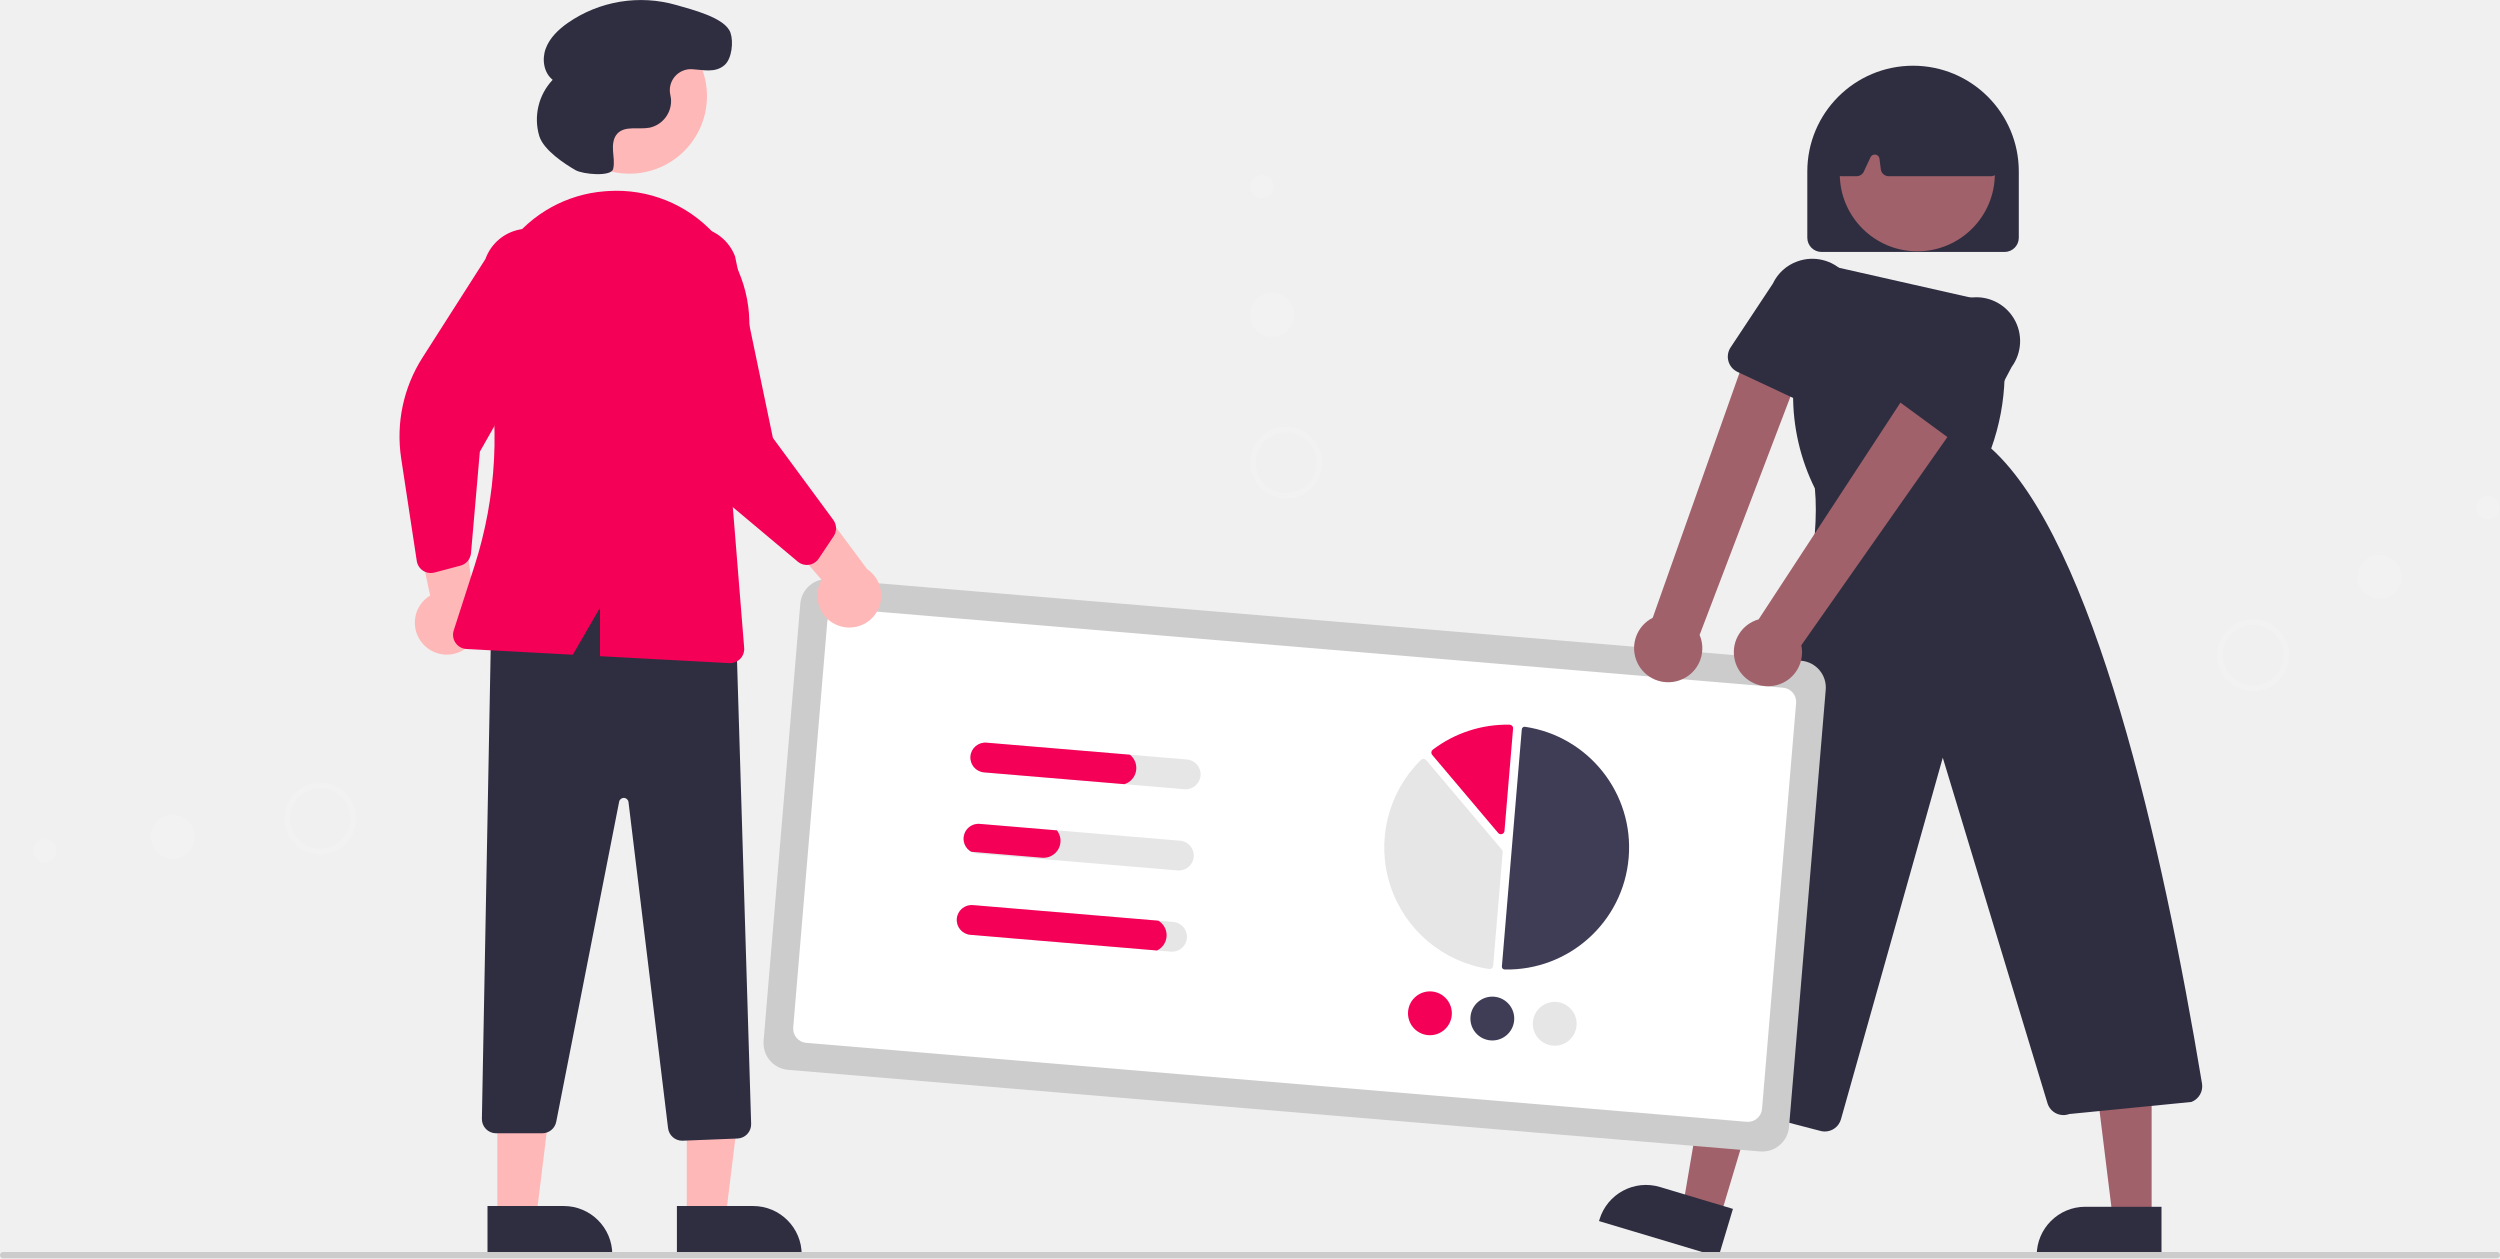
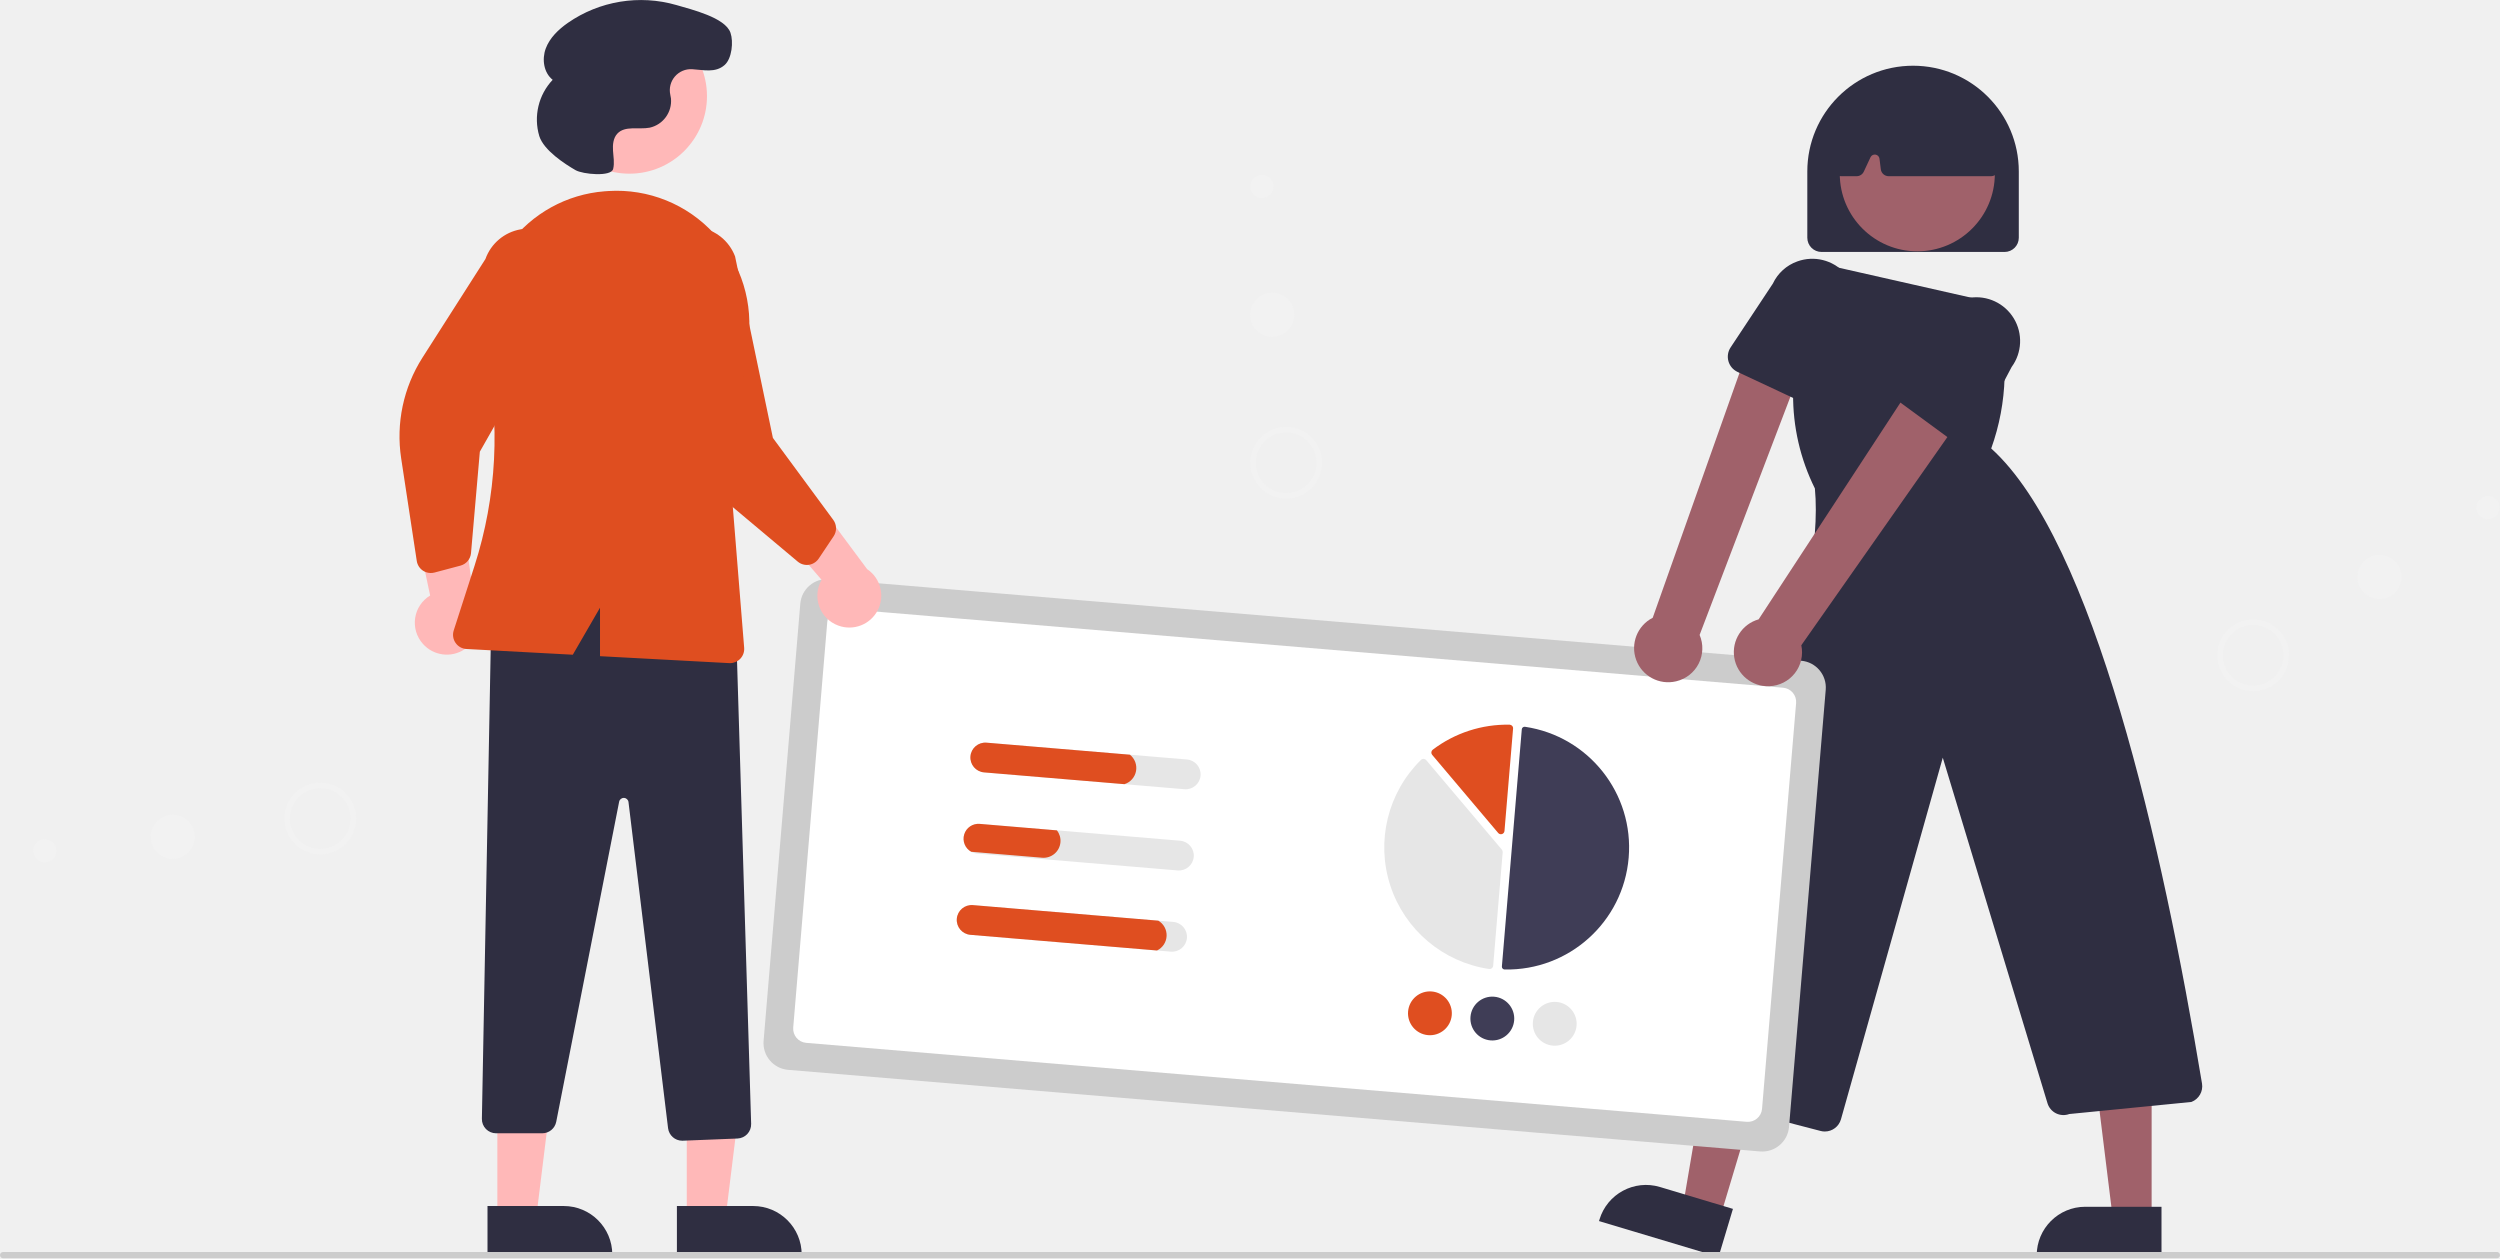
<svg xmlns="http://www.w3.org/2000/svg" id="fa9c5316-2b60-409a-b9cf-6d0e1c22d208" data-name="Layer 1" width="792" height="398.625" viewBox="0 0 792 398.625">
  <path d="M839.056,330.509h-58a4.505,4.505,0,0,1-4.5-4.5v-21a33.5,33.5,0,1,1,67,0v21A4.505,4.505,0,0,1,839.056,330.509Z" transform="translate(-204 -250.6877)" fill="#2f2e41" />
  <polygon points="544.851 385.91 533.108 382.388 541.102 335.418 558.434 340.615 544.851 385.91" fill="#a0616a" />
  <path d="M748.432,648.879l-37.865-11.355.144-.479a15.386,15.386,0,0,1,19.157-10.319l.001 0,23.126,6.935Z" transform="translate(-204 -250.6877)" fill="#2f2e41" />
  <polygon points="681.636 386.307 669.376 386.307 663.544 339.019 681.638 339.02 681.636 386.307" fill="#a0616a" />
  <path d="M888.762,648.879l-39.531-.001v-.5a15.386,15.386,0,0,1,15.386-15.386h.001l24.144.001Z" transform="translate(-204 -250.6877)" fill="#2f2e41" />
  <circle cx="607.403" cy="55.054" r="24.561" fill="#a0616a" />
  <path d="M782.109,609.15a5.216,5.216,0,0,1-1.312-.167l-49.22-12.798a5.285,5.285,0,0,1-3.622-6.957c29.841-80.261,54.276-149.493,51-183.796a66.141,66.141,0,0,1-6.899-30.014l.35-34.68a6.792,6.792,0,0,1,8.294-6.557l55.066,12.468.312,1.039a72.25,72.25,0,0,1-1.262,45.078c32.462,29.307,54.229,125.521,66.784,201.199A5.312,5.312,0,0,1,898.301,599.76l-.155.038-38.608,3.816a5.284,5.284,0,0,1-6.894-3.423l-33.172-109.466-32.259,114.575A5.321,5.321,0,0,1,782.109,609.15Z" transform="translate(-204 -250.6877)" fill="#2f2e41" />
  <path d="M834.749,306.509H802.322a2.504,2.504,0,0,1-2.481-2.19l-.42-3.358a1.5,1.5,0,0,0-2.848-.448l-2.126,4.555a2.51,2.51,0,0,1-2.265,1.442H787.257a2.5,2.5,0,0,1-2.489-2.738l1.942-20.286a2.519,2.519,0,0,1,1.429-2.036c14.85-6.933,29.91-6.924,44.76.026a2.504,2.504,0,0,1,1.415,1.919l2.909,20.26a2.499,2.499,0,0,1-2.475,2.855Z" transform="translate(-204 -250.6877)" fill="#2f2e41" />
  <path d="M761.583,615.464,453.666,589.614a8.51,8.51,0,0,1-7.759-9.181L457.535,441.92a8.509,8.509,0,0,1,9.181-7.759L774.633,460.011a8.51,8.51,0,0,1,7.759,9.181L770.764,607.705A8.51,8.51,0,0,1,761.583,615.464Z" transform="translate(-204 -250.6877)" fill="#ccc" />
  <path d="M757.353,606.077,459.401,581.064a4.505,4.505,0,0,1-4.108-4.861l10.792-128.548a4.505,4.505,0,0,1,4.861-4.108l297.952,25.013a4.505,4.505,0,0,1,4.108,4.861L762.214,601.969A4.505,4.505,0,0,1,757.353,606.077Z" transform="translate(-204 -250.6877)" fill="#fff" />
  <path d="M680.605,557.821q.029.002.058.003a38.66,38.66,0,0,0,6.455-76.893.882.882,0,0,0-.682.182.873.873,0,0,0-.331.617l-6.308,75.137a.885.885,0,0,0,.808.954Z" transform="translate(-204 -250.6877)" fill="#3f3d56" />
  <path d="M655.054,491.101a1.138,1.138,0,0,1,.772.398l23.964,28.356a1.126,1.126,0,0,1,.264.826l-3.018,35.953a1.122,1.122,0,0,1-.425.793,1.139,1.139,0,0,1-.876.235,38.913,38.913,0,0,1-21.571-66.24,1.14,1.14,0,0,1,.848-.324Z" transform="translate(-204 -250.6877)" fill="#e6e6e6" />
-   <path d="M682.304,480.272a1.143,1.143,0,0,1,.752.373,1.123,1.123,0,0,1,.287.853l-2.723,32.439a1.133,1.133,0,0,1-1.995.637l-20.911-24.744a1.136,1.136,0,0,1,.18-1.636,38.994,38.994,0,0,1,24.34-7.926C682.258,480.269,682.281,480.27,682.304,480.272Z" transform="translate(-204 -250.6877)" fill="#f50057" />
-   <path d="M663.919,572.284a6.944,6.944,0,1,1-6.338-7.5A6.952,6.952,0,0,1,663.919,572.284Z" transform="translate(-204 -250.6877)" fill="#f50057" />
+   <path d="M682.304,480.272a1.143,1.143,0,0,1,.752.373,1.123,1.123,0,0,1,.287.853l-2.723,32.439a1.133,1.133,0,0,1-1.995.637l-20.911-24.744a1.136,1.136,0,0,1,.18-1.636,38.994,38.994,0,0,1,24.34-7.926C682.258,480.269,682.281,480.27,682.304,480.272Z" transform="translate(-204 -250.6877)" fill="#DF4E20" />
+   <path d="M663.919,572.284a6.944,6.944,0,1,1-6.338-7.5A6.952,6.952,0,0,1,663.919,572.284Z" transform="translate(-204 -250.6877)" fill="#DF4E20" />
  <path d="M683.688,573.944a6.944,6.944,0,1,1-6.338-7.5A6.952,6.952,0,0,1,683.688,573.944Z" transform="translate(-204 -250.6877)" fill="#3f3d56" />
  <path d="M703.458,575.604a6.944,6.944,0,1,1-6.338-7.5A6.952,6.952,0,0,1,703.458,575.604Z" transform="translate(-204 -250.6877)" fill="#e6e6e6" />
  <path d="M580.026,491.295,516.539,485.965a4.725,4.725,0,1,0-.791,9.417L579.235,500.712a4.725,4.725,0,1,0,.791-9.417Z" transform="translate(-204 -250.6877)" fill="#e6e6e6" />
  <path d="M577.866,517.025,514.379,511.695a4.722,4.722,0,0,0-2.689,8.836,4.662,4.662,0,0,0,1.898.581l63.487,5.33a4.725,4.725,0,1,0,.791-9.417Z" transform="translate(-204 -250.6877)" fill="#e6e6e6" />
  <path d="M575.706,542.754,512.219,537.424a4.725,4.725,0,1,0-.791,9.417l63.487,5.33a4.725,4.725,0,1,0,.791-9.417Z" transform="translate(-204 -250.6877)" fill="#e6e6e6" />
-   <path d="M561.959,489.778l-45.42-3.813a4.725,4.725,0,1,0-.791,9.417l44.473,3.734a5.379,5.379,0,0,0,1.737-9.337Z" transform="translate(-204 -250.6877)" fill="#f50057" />
-   <path d="M538.823,513.747,514.379,511.695a4.722,4.722,0,0,0-2.689,8.836l22.451,1.885a5.382,5.382,0,0,0,5.811-4.911A5.271,5.271,0,0,0,538.823,513.747Z" transform="translate(-204 -250.6877)" fill="#f50057" />
-   <path d="M570.962,542.356,512.219,537.424a4.725,4.725,0,1,0-.791,9.417l59.122,4.963a5.368,5.368,0,0,0,.412-9.449Z" transform="translate(-204 -250.6877)" fill="#f50057" />
+   <path d="M561.959,489.778l-45.42-3.813a4.725,4.725,0,1,0-.791,9.417l44.473,3.734a5.379,5.379,0,0,0,1.737-9.337Z" transform="translate(-204 -250.6877)" fill="#DF4E20" />
+   <path d="M538.823,513.747,514.379,511.695a4.722,4.722,0,0,0-2.689,8.836l22.451,1.885a5.382,5.382,0,0,0,5.811-4.911A5.271,5.271,0,0,0,538.823,513.747Z" transform="translate(-204 -250.6877)" fill="#DF4E20" />
+   <path d="M570.962,542.356,512.219,537.424a4.725,4.725,0,1,0-.791,9.417l59.122,4.963a5.368,5.368,0,0,0,.412-9.449Z" transform="translate(-204 -250.6877)" fill="#DF4E20" />
  <path d="M734.991,466.529a10.743,10.743,0,0,0,7.445-14.694l34.621-90.826-17.673-4.352L727.579,446.399a10.801,10.801,0,0,0,7.412,20.13Z" transform="translate(-204 -250.6877)" fill="#a0616a" />
  <path d="M778.719,379.319a5.319,5.319,0,0,1-2.254-.501h-0l-22.033-10.313a5.318,5.318,0,0,1-2.179-7.752l13.39-20.223a13.584,13.584,0,0,1,7.776-7.035,13.88,13.88,0,0,1,17.291,18.938l-6.898,23.095a5.317,5.317,0,0,1-5.093,3.792Z" transform="translate(-204 -250.6877)" fill="#2f2e41" />
  <path d="M764.503,468.079a10.743,10.743,0,0,0,10.152-12.972l56.196-80.097-16.794-9-52.922,80.884a10.801,10.801,0,0,0,3.369,21.185Z" transform="translate(-204 -250.6877)" fill="#a0616a" />
  <path d="M825.338,391.101a5.313,5.313,0,0,1-3.144-1.03l-19.616-14.39a5.316,5.316,0,0,1-.635-8.025l17.057-17.243a13.584,13.584,0,0,1,8.993-5.396,13.88,13.88,0,0,1,13.292,21.931L830.04,388.266a5.32,5.32,0,0,1-4.702,2.835Z" transform="translate(-204 -250.6877)" fill="#2f2e41" />
  <path d="M469.569,448.87a10.056,10.056,0,0,1-5.277-14.488l-23.359-27.043,18.414-2.397,19.359,26.048a10.11,10.11,0,0,1-9.137,17.88Z" transform="translate(-204 -250.6877)" fill="#ffb8b8" />
  <path d="M337.905,454.584a10.056,10.056,0,0,1,2.363-15.237L332.842,404.392l17.288,6.779,4.401,32.155a10.11,10.11,0,0,1-16.626,11.259Z" transform="translate(-204 -250.6877)" fill="#ffb8b8" />
  <polygon points="217.569 386.069 229.829 386.068 235.661 338.78 217.567 338.781 217.569 386.069" fill="#ffb8b8" />
  <path d="M418.442,632.754l24.144-.001h.001a15.386,15.386,0,0,1,15.386,15.386v.5l-39.531.001Z" transform="translate(-204 -250.6877)" fill="#2f2e41" />
  <polygon points="157.569 386.069 169.829 386.068 175.661 338.78 157.567 338.781 157.569 386.069" fill="#ffb8b8" />
  <path d="M358.442,632.754l24.144-.001h.001a15.386,15.386,0,0,1,15.386,15.386v.5l-39.531.001Z" transform="translate(-204 -250.6877)" fill="#2f2e41" />
  <path d="M420.114,612.067a4.526,4.526,0,0,1-4.469-3.957L403.106,504.78a1.5,1.5,0,0,0-2.961-.109L380.211,606.08a4.51,4.51,0,0,1-4.416,3.632h-14.634a4.5,4.5,0,0,1-4.499-4.585l2.929-156.202.239-.143c21.348-12.711,46.51-13.543,76.926-2.54l.319.115,4.889,160.379a4.514,4.514,0,0,1-4.318,4.634l-17.355.694C420.232,612.066,420.173,612.067,420.114,612.067Z" transform="translate(-204 -250.6877)" fill="#2f2e41" />
  <circle cx="199.408" cy="30.461" r="24.561" fill="#ffb8b8" />
-   <path d="M460.253,429.617a4.505,4.505,0,0,1-3.528-1.008l-25.185-21.134A46.374,46.374,0,0,1,415.516,379.034l-5.665-36.602a14.497,14.497,0,1,1,27.017-10.52l11.986,57.511,19.132,25.968a4.515,4.515,0,0,1,.119,5.169L463.359,427.662a4.506,4.506,0,0,1-2.091,1.686A4.454,4.454,0,0,1,460.253,429.617Z" transform="translate(-204 -250.6877)" fill="#f50057" />
-   <path d="M338.013,431.485a4.505,4.505,0,0,1-1.982-3.087L331.09,395.893a46.373,46.373,0,0,1,6.763-31.936l19.931-31.217a14.497,14.497,0,1,1,27.231,9.954l-29.002,51.089-2.796,32.133a4.515,4.515,0,0,1-3.326,3.959l-8.254,2.195a4.506,4.506,0,0,1-2.683-.116A4.455,4.455,0,0,1,338.013,431.485Z" transform="translate(-204 -250.6877)" fill="#f50057" />
-   <path d="M430.273,324.766a41.823,41.823,0,0,0-33.537-13.56q-.616.038-1.227.086H395.508a41.734,41.734,0,0,0-30.16,16.646,42.362,42.362,0,0,0-7.525,34.145,132.361,132.361,0,0,1-3.497,67.876l-6.589,20.459a4.499,4.499,0,0,0,4.042,5.872l33.685,1.811,8.62-14.89V458.565l40.941,2.201c.082.005.163.007.243.007a4.5,4.5,0,0,0,4.484-4.861l-4.627-57.382,5.804-38.973A42.089,42.089,0,0,0,430.273,324.766Z" transform="translate(-204 -250.6877)" fill="#f50057" />
+   <path d="M460.253,429.617a4.505,4.505,0,0,1-3.528-1.008l-25.185-21.134A46.374,46.374,0,0,1,415.516,379.034l-5.665-36.602a14.497,14.497,0,1,1,27.017-10.52l11.986,57.511,19.132,25.968a4.515,4.515,0,0,1,.119,5.169L463.359,427.662a4.506,4.506,0,0,1-2.091,1.686A4.454,4.454,0,0,1,460.253,429.617Z" transform="translate(-204 -250.6877)" fill="#DF4E20" />
+   <path d="M338.013,431.485a4.505,4.505,0,0,1-1.982-3.087L331.09,395.893a46.373,46.373,0,0,1,6.763-31.936l19.931-31.217a14.497,14.497,0,1,1,27.231,9.954l-29.002,51.089-2.796,32.133a4.515,4.515,0,0,1-3.326,3.959l-8.254,2.195a4.506,4.506,0,0,1-2.683-.116A4.455,4.455,0,0,1,338.013,431.485Z" transform="translate(-204 -250.6877)" fill="#DF4E20" />
+   <path d="M430.273,324.766a41.823,41.823,0,0,0-33.537-13.56q-.616.038-1.227.086H395.508a41.734,41.734,0,0,0-30.16,16.646,42.362,42.362,0,0,0-7.525,34.145,132.361,132.361,0,0,1-3.497,67.876l-6.589,20.459a4.499,4.499,0,0,0,4.042,5.872l33.685,1.811,8.62-14.89V458.565l40.941,2.201c.082.005.163.007.243.007a4.5,4.5,0,0,0,4.484-4.861l-4.627-57.382,5.804-38.973A42.089,42.089,0,0,0,430.273,324.766Z" transform="translate(-204 -250.6877)" fill="#DF4E20" />
  <path d="M386.338,304.596c2.274,1.308,11.262,2.176,11.903-.368l.014-.056c.446-1.864.076-3.811-.052-5.723s.059-4.013,1.362-5.419c2.428-2.621,6.748-1.232,10.258-1.894a8.664,8.664,0,0,0,6.74-9.253c-.05-.398-.128-.795-.216-1.193a6.673,6.673,0,0,1,6.927-8.081c3.548.203,7.378,1.278,10.314-1.35,2.27-2.032,2.824-7.322,1.827-10.201-1.676-4.838-12.414-7.371-17.102-8.764a40.62,40.62,0,0,0-34.43,5.65c-2.961,2.087-5.727,4.71-6.989,8.106s-.653,7.68,2.193,9.922a18.332,18.332,0,0,0-4.246,17.806C376.244,298.306,382.953,302.648,386.338,304.596Z" transform="translate(-204 -250.6877)" fill="#2f2e41" />
  <path d="M995,649.312H205a1,1,0,0,1,0-2H995a1,1,0,0,1,0,2Z" transform="translate(-204 -250.6877)" fill="#ccc" />
  <path d="M918.713,469.608h0a11.358,11.358,0,1,1,10.409-12.233A11.358,11.358,0,0,1,918.713,469.608Zm-.14-1.742h0a9.61,9.61,0,1,0-10.351-8.808A9.61,9.61,0,0,0,918.573,467.866Z" transform="translate(-204 -250.6877)" fill="#f2f2f2" />
  <circle cx="753.822" cy="182.788" r="6.989" fill="#f2f2f2" />
  <circle cx="788.177" cy="160.829" r="3.671" fill="#f2f2f2" />
  <path d="M605.341,387.715a11.358,11.358,0,1,1-3.454,15.686h0A11.37,11.37,0,0,1,605.341,387.715Zm11.291,17.668a9.61,9.61,0,1,0-13.273-2.923h0A9.621,9.621,0,0,0,616.632,405.383Z" transform="translate(-204 -250.6877)" fill="#f2f2f2" />
  <circle cx="403.035" cy="99.718" r="6.989" fill="#f2f2f2" />
  <circle cx="399.764" cy="59.076" r="3.671" fill="#f2f2f2" />
  <path d="M296.07,516.394A11.358,11.358,0,1,1,311.85,519.394h0A11.37,11.37,0,0,1,296.07,516.394Zm17.335-11.797a9.61,9.61,0,1,0-2.538,13.352h0A9.621,9.621,0,0,0,313.405,504.597Z" transform="translate(-204 -250.6877)" fill="#f2f2f2" />
  <circle cx="54.728" cy="265.092" r="6.989" fill="#f2f2f2" />
  <circle cx="14.197" cy="269.537" r="3.671" fill="#f2f2f2" />
</svg>
